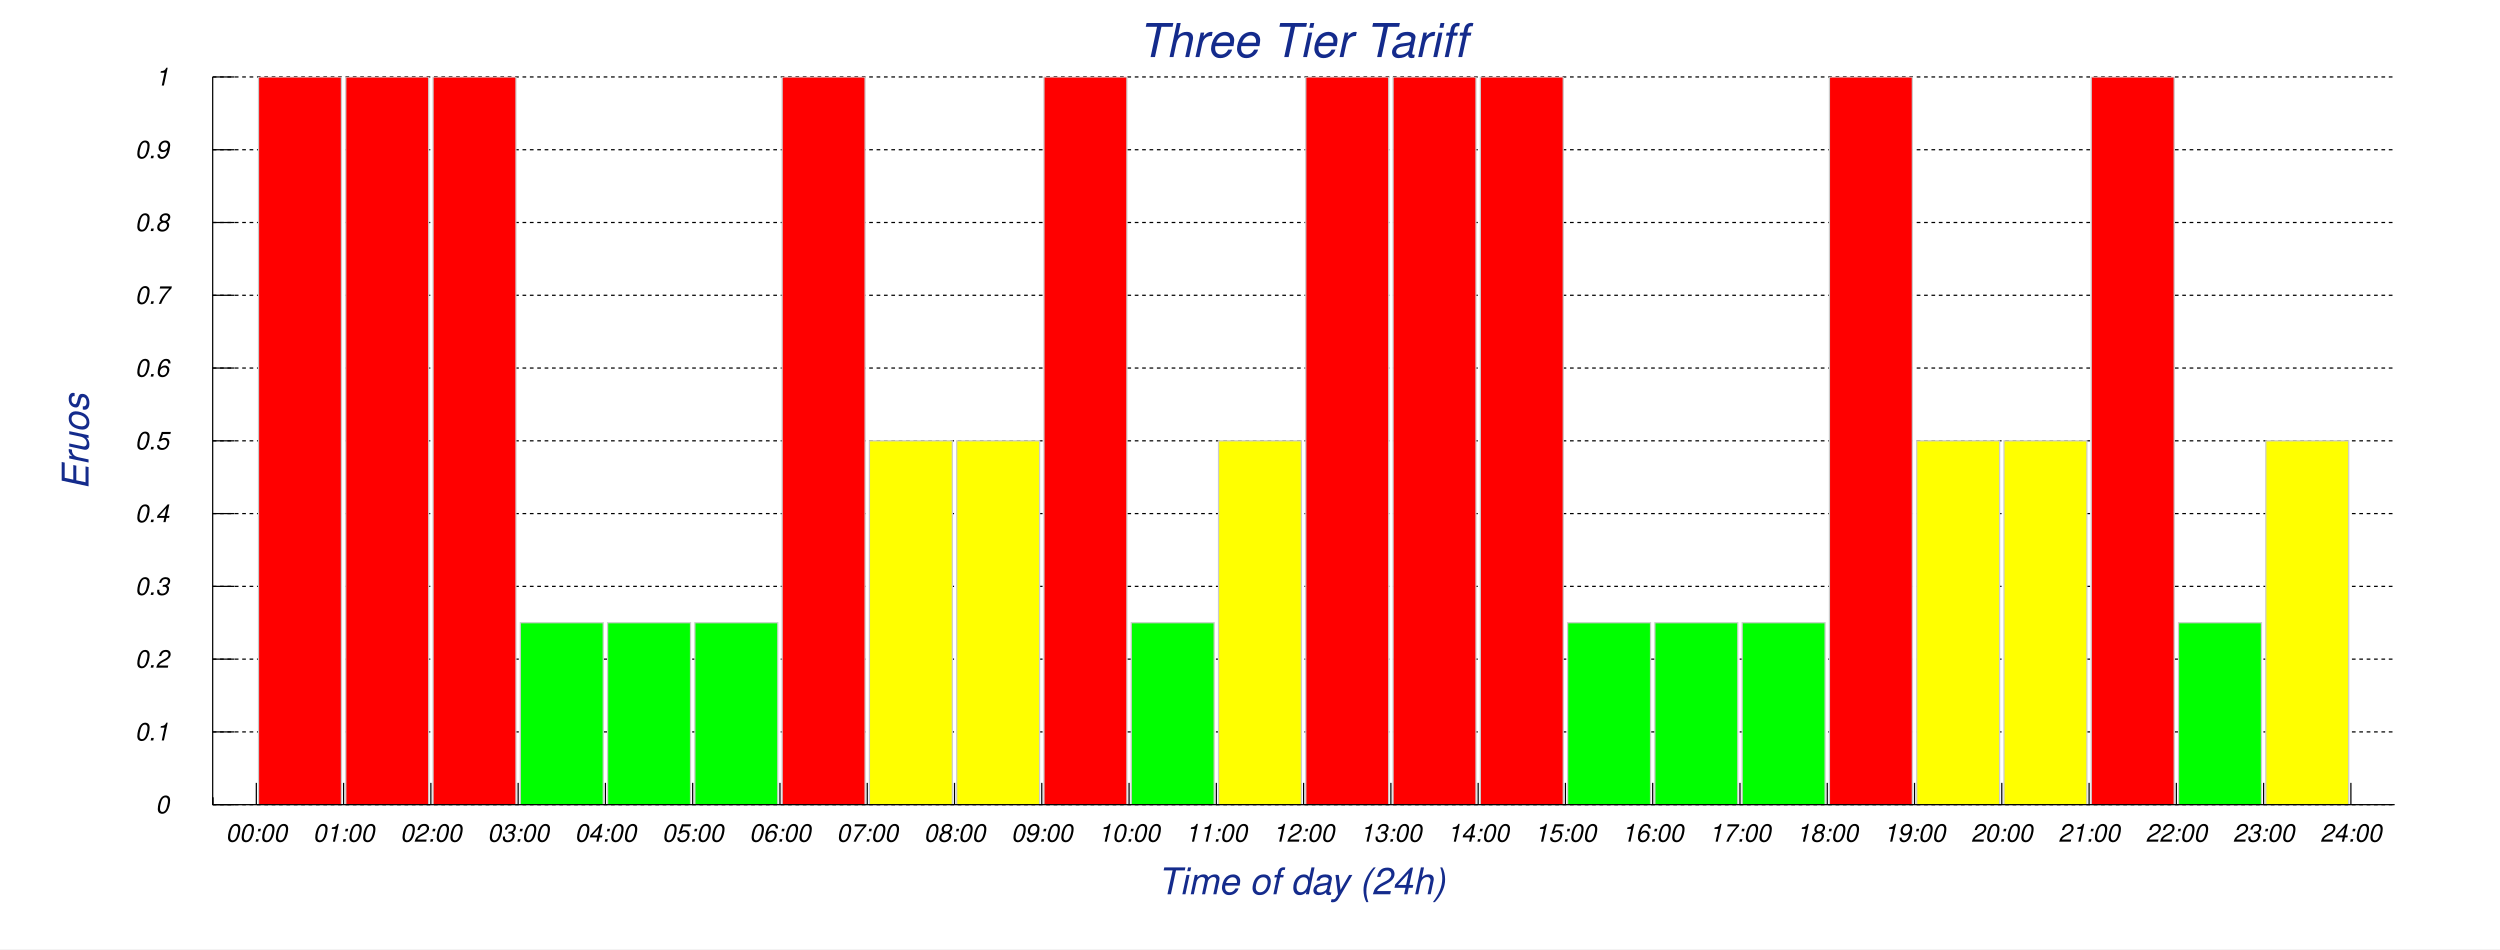
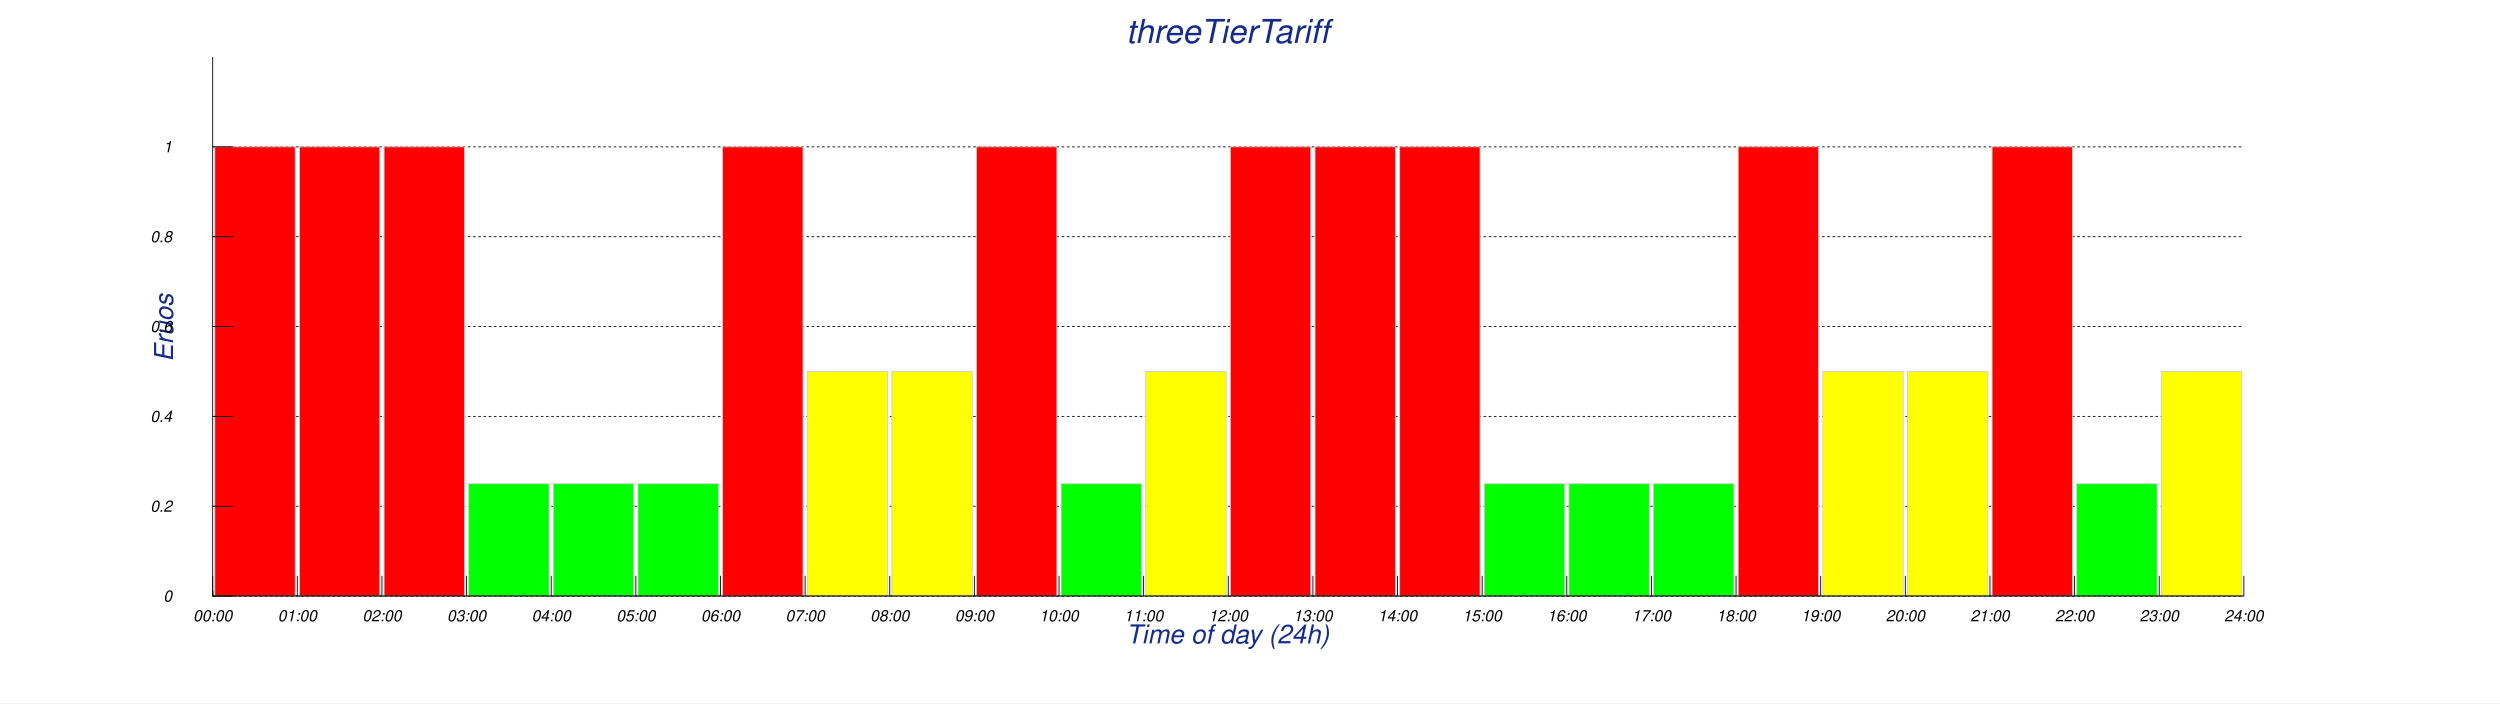
- <svg xmlns="http://www.w3.org/2000/svg" preserveAspectRatio="xMinYMin meet" width="100%" height="100%" viewBox="0 0 1355.625 514.688" version="1.1">
+ <svg xmlns="http://www.w3.org/2000/svg" preserveAspectRatio="xMinYMin meet" width="100%" height="100%" viewBox="0 0 1920.000 540.000" version="1.1">
  <g id="topgroup">
-     <rect x="0" y="0" width="1355.625" height="514.688" fill="#ffffff" stroke="none" />
+     <rect x="0" y="0" width="1920.000" height="540.000" fill="#ffffff" stroke="none" />
    <g id="ID000000">
      <clipPath id="ID000001">
-         <rect x="115.329" y="41.731" width="1183.108" height="394.605" />
+         <rect x="163.343" y="43.784" width="1559.928" height="414.012" />
      </clipPath>
-       <polygon fill="#ffffff" fill-opacity="1.00" stroke="none" stroke-width="0.5pt" stroke-opacity="1.00" stroke-dasharray="none" points="115.329,436.337 1298.438,436.337 1298.438,41.731 115.329,41.731 " />
-       <polygon fill="#ffffff" fill-opacity="1.00" stroke="none" stroke-width="0.5pt" stroke-opacity="1.00" stroke-dasharray="none" points="115.329,41.731 1298.438,41.731 1298.438,41.731 115.329,41.731 " />
-       <polygon fill="#ffffff" fill-opacity="1.00" stroke="none" stroke-width="0.5pt" stroke-opacity="1.00" stroke-dasharray="none" points="115.329,436.337 115.329,436.337 115.329,41.731 115.329,41.731 " />
-       <polyline fill="none" stroke="#000000" stroke-width="0.5pt" stroke-dasharray="2.0,2.0" points="115.329,436.337 1298.438,436.337 " />
-       <polyline fill="none" stroke="#000000" stroke-width="0.5pt" stroke-dasharray="2.0,2.0" points="115.329,396.876 1298.438,396.876 " />
-       <polyline fill="none" stroke="#000000" stroke-width="0.5pt" stroke-dasharray="2.0,2.0" points="115.329,357.416 1298.438,357.416 " />
-       <polyline fill="none" stroke="#000000" stroke-width="0.5pt" stroke-dasharray="2.0,2.0" points="115.329,317.955 1298.438,317.955 " />
-       <polyline fill="none" stroke="#000000" stroke-width="0.5pt" stroke-dasharray="2.0,2.0" points="115.329,278.495 1298.438,278.495 " />
-       <polyline fill="none" stroke="#000000" stroke-width="0.5pt" stroke-dasharray="2.0,2.0" points="115.329,239.034 1298.438,239.034 " />
-       <polyline fill="none" stroke="#000000" stroke-width="0.5pt" stroke-dasharray="2.0,2.0" points="115.329,199.574 1298.438,199.574 " />
-       <polyline fill="none" stroke="#000000" stroke-width="0.5pt" stroke-dasharray="2.0,2.0" points="115.329,160.113 1298.438,160.113 " />
-       <polyline fill="none" stroke="#000000" stroke-width="0.5pt" stroke-dasharray="2.0,2.0" points="115.329,120.652 1298.438,120.652 " />
-       <polyline fill="none" stroke="#000000" stroke-width="0.5pt" stroke-dasharray="2.0,2.0" points="115.329,81.192 1298.438,81.192 " />
-       <polyline fill="none" stroke="#000000" stroke-width="0.5pt" stroke-dasharray="2.0,2.0" points="115.329,41.731 1298.438,41.731 " />
-       <polyline fill="none" stroke="#000000" stroke-width="0.5pt" stroke-dasharray="2.0,2.0" points="115.329,436.337 115.329,436.337 " />
-       <polyline fill="none" stroke="#000000" stroke-width="0.5pt" stroke-dasharray="2.0,2.0" points="115.329,396.876 115.329,396.876 " />
-       <polyline fill="none" stroke="#000000" stroke-width="0.5pt" stroke-dasharray="2.0,2.0" points="115.329,357.416 115.329,357.416 " />
-       <polyline fill="none" stroke="#000000" stroke-width="0.5pt" stroke-dasharray="2.0,2.0" points="115.329,317.955 115.329,317.955 " />
-       <polyline fill="none" stroke="#000000" stroke-width="0.5pt" stroke-dasharray="2.0,2.0" points="115.329,278.495 115.329,278.495 " />
-       <polyline fill="none" stroke="#000000" stroke-width="0.5pt" stroke-dasharray="2.0,2.0" points="115.329,239.034 115.329,239.034 " />
-       <polyline fill="none" stroke="#000000" stroke-width="0.5pt" stroke-dasharray="2.0,2.0" points="115.329,199.574 115.329,199.574 " />
-       <polyline fill="none" stroke="#000000" stroke-width="0.5pt" stroke-dasharray="2.0,2.0" points="115.329,160.113 115.329,160.113 " />
-       <polyline fill="none" stroke="#000000" stroke-width="0.5pt" stroke-dasharray="2.0,2.0" points="115.329,120.652 115.329,120.652 " />
-       <polyline fill="none" stroke="#000000" stroke-width="0.5pt" stroke-dasharray="2.0,2.0" points="115.329,81.192 115.329,81.192 " />
-       <polyline fill="none" stroke="#000000" stroke-width="0.5pt" stroke-dasharray="2.0,2.0" points="115.329,41.731 115.329,41.731 " />
+       <polygon fill="#ffffff" fill-opacity="1.00" stroke="none" stroke-width="0.5pt" stroke-opacity="1.00" stroke-dasharray="none" points="163.343,457.796 1723.272,457.796 1723.272,43.784 163.343,43.784 " />
+       <polygon fill="#ffffff" fill-opacity="1.00" stroke="none" stroke-width="0.5pt" stroke-opacity="1.00" stroke-dasharray="none" points="163.343,43.784 1723.272,43.784 1723.272,43.784 163.343,43.784 " />
+       <polygon fill="#ffffff" fill-opacity="1.00" stroke="none" stroke-width="0.5pt" stroke-opacity="1.00" stroke-dasharray="none" points="163.343,457.796 163.343,457.796 163.343,43.784 163.343,43.784 " />
+       <polyline fill="none" stroke="#000000" stroke-width="0.5pt" stroke-dasharray="2.0,2.0" points="163.343,457.796 1723.272,457.796 " />
+       <polyline fill="none" stroke="#000000" stroke-width="0.5pt" stroke-dasharray="2.0,2.0" points="163.343,388.794 1723.272,388.794 " />
+       <polyline fill="none" stroke="#000000" stroke-width="0.5pt" stroke-dasharray="2.0,2.0" points="163.343,319.792 1723.272,319.792 " />
+       <polyline fill="none" stroke="#000000" stroke-width="0.5pt" stroke-dasharray="2.0,2.0" points="163.343,250.790 1723.272,250.790 " />
+       <polyline fill="none" stroke="#000000" stroke-width="0.5pt" stroke-dasharray="2.0,2.0" points="163.343,181.788 1723.272,181.788 " />
+       <polyline fill="none" stroke="#000000" stroke-width="0.5pt" stroke-dasharray="2.0,2.0" points="163.343,112.786 1723.272,112.786 " />
+       <polyline fill="none" stroke="#000000" stroke-width="0.5pt" stroke-dasharray="2.0,2.0" points="163.343,457.796 163.343,457.796 " />
+       <polyline fill="none" stroke="#000000" stroke-width="0.5pt" stroke-dasharray="2.0,2.0" points="163.343,388.794 163.343,388.794 " />
+       <polyline fill="none" stroke="#000000" stroke-width="0.5pt" stroke-dasharray="2.0,2.0" points="163.343,319.792 163.343,319.792 " />
+       <polyline fill="none" stroke="#000000" stroke-width="0.5pt" stroke-dasharray="2.0,2.0" points="163.343,250.790 163.343,250.790 " />
+       <polyline fill="none" stroke="#000000" stroke-width="0.5pt" stroke-dasharray="2.0,2.0" points="163.343,181.788 163.343,181.788 " />
+       <polyline fill="none" stroke="#000000" stroke-width="0.5pt" stroke-dasharray="2.0,2.0" points="163.343,112.786 163.343,112.786 " />
      <g>
        <g id="ID000002" clip-path="url(#ID000001)">
          <g id="ID000003" clip-path="url(#ID000001)">
-             <polygon fill="#ff0000" fill-opacity="1.00" stroke="#cccccc" stroke-width="0.5pt" stroke-opacity="1.00" stroke-dasharray="none" points="140.175,436.337 140.175,41.731 185.133,41.731 185.133,436.337 " />
-             <polygon fill="#ff0000" fill-opacity="1.00" stroke="#cccccc" stroke-width="0.5pt" stroke-opacity="1.00" stroke-dasharray="none" points="187.499,436.337 187.499,41.731 232.457,41.731 232.457,436.337 " />
-             <polygon fill="#ff0000" fill-opacity="1.00" stroke="#cccccc" stroke-width="0.5pt" stroke-opacity="1.00" stroke-dasharray="none" points="234.823,436.337 234.823,41.731 279.781,41.731 279.781,436.337 " />
-             <polygon fill="#00ff00" fill-opacity="1.00" stroke="#cccccc" stroke-width="0.5pt" stroke-opacity="1.00" stroke-dasharray="none" points="282.148,436.337 282.148,337.685 327.106,337.685 327.106,436.337 " />
-             <polygon fill="#00ff00" fill-opacity="1.00" stroke="#cccccc" stroke-width="0.5pt" stroke-opacity="1.00" stroke-dasharray="none" points="329.472,436.337 329.472,337.685 374.430,337.685 374.430,436.337 " />
-             <polygon fill="#00ff00" fill-opacity="1.00" stroke="#cccccc" stroke-width="0.5pt" stroke-opacity="1.00" stroke-dasharray="none" points="376.796,436.337 376.796,337.685 421.754,337.685 421.754,436.337 " />
-             <polygon fill="#ff0000" fill-opacity="1.00" stroke="#cccccc" stroke-width="0.5pt" stroke-opacity="1.00" stroke-dasharray="none" points="424.121,436.337 424.121,41.731 469.079,41.731 469.079,436.337 " />
-             <polygon fill="#ffff00" fill-opacity="1.00" stroke="#cccccc" stroke-width="0.5pt" stroke-opacity="1.00" stroke-dasharray="none" points="471.445,436.337 471.445,239.034 516.403,239.034 516.403,436.337 " />
-             <polygon fill="#ffff00" fill-opacity="1.00" stroke="#cccccc" stroke-width="0.5pt" stroke-opacity="1.00" stroke-dasharray="none" points="518.769,436.337 518.769,239.034 563.727,239.034 563.727,436.337 " />
-             <polygon fill="#ff0000" fill-opacity="1.00" stroke="#cccccc" stroke-width="0.5pt" stroke-opacity="1.00" stroke-dasharray="none" points="566.094,436.337 566.094,41.731 611.052,41.731 611.052,436.337 " />
-             <polygon fill="#00ff00" fill-opacity="1.00" stroke="#cccccc" stroke-width="0.5pt" stroke-opacity="1.00" stroke-dasharray="none" points="613.418,436.337 613.418,337.685 658.376,337.685 658.376,436.337 " />
-             <polygon fill="#ffff00" fill-opacity="1.00" stroke="#cccccc" stroke-width="0.5pt" stroke-opacity="1.00" stroke-dasharray="none" points="660.742,436.337 660.742,239.034 705.700,239.034 705.700,436.337 " />
-             <polygon fill="#ff0000" fill-opacity="1.00" stroke="#cccccc" stroke-width="0.5pt" stroke-opacity="1.00" stroke-dasharray="none" points="708.067,436.337 708.067,41.731 753.025,41.731 753.025,436.337 " />
-             <polygon fill="#ff0000" fill-opacity="1.00" stroke="#cccccc" stroke-width="0.5pt" stroke-opacity="1.00" stroke-dasharray="none" points="755.391,436.337 755.391,41.731 800.349,41.731 800.349,436.337 " />
-             <polygon fill="#ff0000" fill-opacity="1.00" stroke="#cccccc" stroke-width="0.5pt" stroke-opacity="1.00" stroke-dasharray="none" points="802.715,436.337 802.715,41.731 847.673,41.731 847.673,436.337 " />
-             <polygon fill="#00ff00" fill-opacity="1.00" stroke="#cccccc" stroke-width="0.5pt" stroke-opacity="1.00" stroke-dasharray="none" points="850.039,436.337 850.039,337.685 894.998,337.685 894.998,436.337 " />
-             <polygon fill="#00ff00" fill-opacity="1.00" stroke="#cccccc" stroke-width="0.5pt" stroke-opacity="1.00" stroke-dasharray="none" points="897.364,436.337 897.364,337.685 942.322,337.685 942.322,436.337 " />
-             <polygon fill="#00ff00" fill-opacity="1.00" stroke="#cccccc" stroke-width="0.5pt" stroke-opacity="1.00" stroke-dasharray="none" points="944.688,436.337 944.688,337.685 989.646,337.685 989.646,436.337 " />
-             <polygon fill="#ff0000" fill-opacity="1.00" stroke="#cccccc" stroke-width="0.5pt" stroke-opacity="1.00" stroke-dasharray="none" points="992.012,436.337 992.012,41.731 1036.971,41.731 1036.971,436.337 " />
-             <polygon fill="#ffff00" fill-opacity="1.00" stroke="#cccccc" stroke-width="0.5pt" stroke-opacity="1.00" stroke-dasharray="none" points="1039.337,436.337 1039.337,239.034 1084.295,239.034 1084.295,436.337 " />
-             <polygon fill="#ffff00" fill-opacity="1.00" stroke="#cccccc" stroke-width="0.5pt" stroke-opacity="1.00" stroke-dasharray="none" points="1086.661,436.337 1086.661,239.034 1131.619,239.034 1131.619,436.337 " />
-             <polygon fill="#ff0000" fill-opacity="1.00" stroke="#cccccc" stroke-width="0.5pt" stroke-opacity="1.00" stroke-dasharray="none" points="1133.985,436.337 1133.985,41.731 1178.944,41.731 1178.944,436.337 " />
-             <polygon fill="#00ff00" fill-opacity="1.00" stroke="#cccccc" stroke-width="0.5pt" stroke-opacity="1.00" stroke-dasharray="none" points="1181.310,436.337 1181.310,337.685 1226.268,337.685 1226.268,436.337 " />
-             <polygon fill="#ffff00" fill-opacity="1.00" stroke="#cccccc" stroke-width="0.5pt" stroke-opacity="1.00" stroke-dasharray="none" points="1228.634,436.337 1228.634,239.034 1273.592,239.034 1273.592,436.337 " />
+             <polygon fill="#ff0000" fill-opacity="1.00" stroke="#cccccc" stroke-width="0.5pt" stroke-opacity="1.00" stroke-dasharray="none" points="164.968,457.796 164.968,112.786 226.715,112.786 226.715,457.796 " />
+             <polygon fill="#ff0000" fill-opacity="1.00" stroke="#cccccc" stroke-width="0.5pt" stroke-opacity="1.00" stroke-dasharray="none" points="229.965,457.796 229.965,112.786 291.712,112.786 291.712,457.796 " />
+             <polygon fill="#ff0000" fill-opacity="1.00" stroke="#cccccc" stroke-width="0.5pt" stroke-opacity="1.00" stroke-dasharray="none" points="294.962,457.796 294.962,112.786 356.709,112.786 356.709,457.796 " />
+             <polygon fill="#00ff00" fill-opacity="1.00" stroke="#cccccc" stroke-width="0.5pt" stroke-opacity="1.00" stroke-dasharray="none" points="359.959,457.796 359.959,371.543 421.706,371.543 421.706,457.796 " />
+             <polygon fill="#00ff00" fill-opacity="1.00" stroke="#cccccc" stroke-width="0.5pt" stroke-opacity="1.00" stroke-dasharray="none" points="424.956,457.796 424.956,371.543 486.703,371.543 486.703,457.796 " />
+             <polygon fill="#00ff00" fill-opacity="1.00" stroke="#cccccc" stroke-width="0.5pt" stroke-opacity="1.00" stroke-dasharray="none" points="489.953,457.796 489.953,371.543 551.700,371.543 551.700,457.796 " />
+             <polygon fill="#ff0000" fill-opacity="1.00" stroke="#cccccc" stroke-width="0.5pt" stroke-opacity="1.00" stroke-dasharray="none" points="554.950,457.796 554.950,112.786 616.697,112.786 616.697,457.796 " />
+             <polygon fill="#ffff00" fill-opacity="1.00" stroke="#cccccc" stroke-width="0.5pt" stroke-opacity="1.00" stroke-dasharray="none" points="619.947,457.796 619.947,285.291 681.694,285.291 681.694,457.796 " />
+             <polygon fill="#ffff00" fill-opacity="1.00" stroke="#cccccc" stroke-width="0.5pt" stroke-opacity="1.00" stroke-dasharray="none" points="684.944,457.796 684.944,285.291 746.691,285.291 746.691,457.796 " />
+             <polygon fill="#ff0000" fill-opacity="1.00" stroke="#cccccc" stroke-width="0.5pt" stroke-opacity="1.00" stroke-dasharray="none" points="749.941,457.796 749.941,112.786 811.689,112.786 811.689,457.796 " />
+             <polygon fill="#00ff00" fill-opacity="1.00" stroke="#cccccc" stroke-width="0.5pt" stroke-opacity="1.00" stroke-dasharray="none" points="814.938,457.796 814.938,371.543 876.686,371.543 876.686,457.796 " />
+             <polygon fill="#ffff00" fill-opacity="1.00" stroke="#cccccc" stroke-width="0.5pt" stroke-opacity="1.00" stroke-dasharray="none" points="879.935,457.796 879.935,285.291 941.683,285.291 941.683,457.796 " />
+             <polygon fill="#ff0000" fill-opacity="1.00" stroke="#cccccc" stroke-width="0.5pt" stroke-opacity="1.00" stroke-dasharray="none" points="944.932,457.796 944.932,112.786 1006.680,112.786 1006.680,457.796 " />
+             <polygon fill="#ff0000" fill-opacity="1.00" stroke="#cccccc" stroke-width="0.5pt" stroke-opacity="1.00" stroke-dasharray="none" points="1009.929,457.796 1009.929,112.786 1071.677,112.786 1071.677,457.796 " />
+             <polygon fill="#ff0000" fill-opacity="1.00" stroke="#cccccc" stroke-width="0.5pt" stroke-opacity="1.00" stroke-dasharray="none" points="1074.926,457.796 1074.926,112.786 1136.674,112.786 1136.674,457.796 " />
+             <polygon fill="#00ff00" fill-opacity="1.00" stroke="#cccccc" stroke-width="0.5pt" stroke-opacity="1.00" stroke-dasharray="none" points="1139.923,457.796 1139.923,371.543 1201.671,371.543 1201.671,457.796 " />
+             <polygon fill="#00ff00" fill-opacity="1.00" stroke="#cccccc" stroke-width="0.5pt" stroke-opacity="1.00" stroke-dasharray="none" points="1204.920,457.796 1204.920,371.543 1266.668,371.543 1266.668,457.796 " />
+             <polygon fill="#00ff00" fill-opacity="1.00" stroke="#cccccc" stroke-width="0.5pt" stroke-opacity="1.00" stroke-dasharray="none" points="1269.917,457.796 1269.917,371.543 1331.665,371.543 1331.665,457.796 " />
+             <polygon fill="#ff0000" fill-opacity="1.00" stroke="#cccccc" stroke-width="0.5pt" stroke-opacity="1.00" stroke-dasharray="none" points="1334.914,457.796 1334.914,112.786 1396.662,112.786 1396.662,457.796 " />
+             <polygon fill="#ffff00" fill-opacity="1.00" stroke="#cccccc" stroke-width="0.5pt" stroke-opacity="1.00" stroke-dasharray="none" points="1399.911,457.796 1399.911,285.291 1461.659,285.291 1461.659,457.796 " />
+             <polygon fill="#ffff00" fill-opacity="1.00" stroke="#cccccc" stroke-width="0.5pt" stroke-opacity="1.00" stroke-dasharray="none" points="1464.909,457.796 1464.909,285.291 1526.656,285.291 1526.656,457.796 " />
+             <polygon fill="#ff0000" fill-opacity="1.00" stroke="#cccccc" stroke-width="0.5pt" stroke-opacity="1.00" stroke-dasharray="none" points="1529.906,457.796 1529.906,112.786 1591.653,112.786 1591.653,457.796 " />
+             <polygon fill="#00ff00" fill-opacity="1.00" stroke="#cccccc" stroke-width="0.5pt" stroke-opacity="1.00" stroke-dasharray="none" points="1594.903,457.796 1594.903,371.543 1656.650,371.543 1656.650,457.796 " />
+             <polygon fill="#ffff00" fill-opacity="1.00" stroke="#cccccc" stroke-width="0.5pt" stroke-opacity="1.00" stroke-dasharray="none" points="1659.900,457.796 1659.900,285.291 1721.647,285.291 1721.647,457.796 " />
          </g>
        </g>
        <g id="ID000004" clip-path="url(#ID000001)">
-           <polyline fill="none" stroke="#000000" stroke-width="0.5pt" stroke-dasharray="none" points="115.329,436.337 1298.438,436.337 " />
+           <polyline fill="none" stroke="#000000" stroke-width="0.5pt" stroke-dasharray="none" points="163.343,457.796 1723.272,457.796 " />
          <g>
</g>
        </g>
        <g id="ID000005">
-           <g transform="translate(705.797,484.919)">
+           <g transform="translate(942.839,494.108)">
            <g transform="rotate(-0.0)">
              <text x="0.000" y="0.000" font-family="Helvetica" text-anchor="middle" font-size="15pt" font-style="oblique" fill="#142b8c">Time of day (24h)</text>
            </g>
          </g>
        </g>
        <g id="ID000006">
-           <g transform="translate(48.024,239.469)">
+           <g transform="translate(132.876,251.729)">
            <g transform="rotate(-90.0)">
              <text x="0.000" y="0.000" font-family="Helvetica" text-anchor="middle" font-size="15pt" font-style="oblique" fill="#142b8c">Eruos</text>
            </g>
          </g>
        </g>
        <g id="ID000007">
-           <g transform="translate(706.415,30.937)">
+           <g transform="translate(942.839,32.994)">
            <g transform="rotate(-0.0)">
-               <text x="0.000" y="0.000" font-family="Helvetica" text-anchor="middle" font-size="19pt" font-style="oblique" fill="#142b8c">Three Tier Tariff</text>
+               <text x="0.000" y="0.000" font-family="Helvetica" text-anchor="middle" font-size="19pt" font-style="oblique" fill="#142b8c">threeTierTariff</text>
            </g>
          </g>
        </g>
      </g>
      <g>
-         <polyline fill="none" stroke="#000000" stroke-width="0.5pt" stroke-dasharray="none" points="138.991,436.337 138.991,424.506 " />
-         <polyline fill="none" stroke="#000000" stroke-width="0.5pt" stroke-dasharray="none" points="186.316,436.337 186.316,424.506 " />
-         <polyline fill="none" stroke="#000000" stroke-width="0.5pt" stroke-dasharray="none" points="233.640,436.337 233.640,424.506 " />
-         <polyline fill="none" stroke="#000000" stroke-width="0.5pt" stroke-dasharray="none" points="280.964,436.337 280.964,424.506 " />
-         <polyline fill="none" stroke="#000000" stroke-width="0.5pt" stroke-dasharray="none" points="328.289,436.337 328.289,424.506 " />
-         <polyline fill="none" stroke="#000000" stroke-width="0.5pt" stroke-dasharray="none" points="375.613,436.337 375.613,424.506 " />
-         <polyline fill="none" stroke="#000000" stroke-width="0.5pt" stroke-dasharray="none" points="422.937,436.337 422.937,424.506 " />
-         <polyline fill="none" stroke="#000000" stroke-width="0.5pt" stroke-dasharray="none" points="470.262,436.337 470.262,424.506 " />
-         <polyline fill="none" stroke="#000000" stroke-width="0.5pt" stroke-dasharray="none" points="517.586,436.337 517.586,424.506 " />
-         <polyline fill="none" stroke="#000000" stroke-width="0.5pt" stroke-dasharray="none" points="564.910,436.337 564.910,424.506 " />
-         <polyline fill="none" stroke="#000000" stroke-width="0.5pt" stroke-dasharray="none" points="612.235,436.337 612.235,424.506 " />
-         <polyline fill="none" stroke="#000000" stroke-width="0.5pt" stroke-dasharray="none" points="659.559,436.337 659.559,424.506 " />
-         <polyline fill="none" stroke="#000000" stroke-width="0.5pt" stroke-dasharray="none" points="706.883,436.337 706.883,424.506 " />
-         <polyline fill="none" stroke="#000000" stroke-width="0.5pt" stroke-dasharray="none" points="754.208,436.337 754.208,424.506 " />
-         <polyline fill="none" stroke="#000000" stroke-width="0.5pt" stroke-dasharray="none" points="801.532,436.337 801.532,424.506 " />
-         <polyline fill="none" stroke="#000000" stroke-width="0.5pt" stroke-dasharray="none" points="848.856,436.337 848.856,424.506 " />
-         <polyline fill="none" stroke="#000000" stroke-width="0.5pt" stroke-dasharray="none" points="896.181,436.337 896.181,424.506 " />
-         <polyline fill="none" stroke="#000000" stroke-width="0.5pt" stroke-dasharray="none" points="943.505,436.337 943.505,424.506 " />
-         <polyline fill="none" stroke="#000000" stroke-width="0.5pt" stroke-dasharray="none" points="990.829,436.337 990.829,424.506 " />
-         <polyline fill="none" stroke="#000000" stroke-width="0.5pt" stroke-dasharray="none" points="1038.154,436.337 1038.154,424.506 " />
-         <polyline fill="none" stroke="#000000" stroke-width="0.5pt" stroke-dasharray="none" points="1085.478,436.337 1085.478,424.506 " />
-         <polyline fill="none" stroke="#000000" stroke-width="0.5pt" stroke-dasharray="none" points="1132.802,436.337 1132.802,424.506 " />
-         <polyline fill="none" stroke="#000000" stroke-width="0.5pt" stroke-dasharray="none" points="1180.127,436.337 1180.127,424.506 " />
-         <polyline fill="none" stroke="#000000" stroke-width="0.5pt" stroke-dasharray="none" points="1227.451,436.337 1227.451,424.506 " />
-         <polyline fill="none" stroke="#000000" stroke-width="0.5pt" stroke-dasharray="none" points="1274.775,436.337 1274.775,424.506 " />
-         <polyline fill="none" stroke="#000000" stroke-width="0.5pt" stroke-dasharray="none" points="115.329,436.337 1298.438,436.337 " />
-         <g transform="translate(138.991,456.398)">
-           <g transform="rotate(-0.0)">
-             <text x="0.000" y="0.000" font-family="Helvetica" text-anchor="middle" font-size="10pt" font-style="oblique" fill="#000000">00:00</text>
-           </g>
-         </g>
-         <g transform="translate(186.316,456.398)">
-           <g transform="rotate(-0.0)">
-             <text x="0.000" y="0.000" font-family="Helvetica" text-anchor="middle" font-size="10pt" font-style="oblique" fill="#000000">01:00</text>
-           </g>
-         </g>
-         <g transform="translate(233.640,456.398)">
-           <g transform="rotate(-0.0)">
-             <text x="0.000" y="0.000" font-family="Helvetica" text-anchor="middle" font-size="10pt" font-style="oblique" fill="#000000">02:00</text>
-           </g>
-         </g>
-         <g transform="translate(280.964,456.398)">
-           <g transform="rotate(-0.0)">
-             <text x="0.000" y="0.000" font-family="Helvetica" text-anchor="middle" font-size="10pt" font-style="oblique" fill="#000000">03:00</text>
-           </g>
-         </g>
-         <g transform="translate(328.289,456.398)">
-           <g transform="rotate(-0.0)">
-             <text x="0.000" y="0.000" font-family="Helvetica" text-anchor="middle" font-size="10pt" font-style="oblique" fill="#000000">04:00</text>
-           </g>
-         </g>
-         <g transform="translate(375.613,456.398)">
-           <g transform="rotate(-0.0)">
-             <text x="0.000" y="0.000" font-family="Helvetica" text-anchor="middle" font-size="10pt" font-style="oblique" fill="#000000">05:00</text>
-           </g>
-         </g>
-         <g transform="translate(422.937,456.398)">
-           <g transform="rotate(-0.0)">
-             <text x="0.000" y="0.000" font-family="Helvetica" text-anchor="middle" font-size="10pt" font-style="oblique" fill="#000000">06:00</text>
-           </g>
-         </g>
-         <g transform="translate(470.262,456.398)">
-           <g transform="rotate(-0.0)">
-             <text x="0.000" y="0.000" font-family="Helvetica" text-anchor="middle" font-size="10pt" font-style="oblique" fill="#000000">07:00</text>
-           </g>
-         </g>
-         <g transform="translate(517.586,456.398)">
-           <g transform="rotate(-0.0)">
-             <text x="0.000" y="0.000" font-family="Helvetica" text-anchor="middle" font-size="10pt" font-style="oblique" fill="#000000">08:00</text>
-           </g>
-         </g>
-         <g transform="translate(564.910,456.398)">
-           <g transform="rotate(-0.0)">
-             <text x="0.000" y="0.000" font-family="Helvetica" text-anchor="middle" font-size="10pt" font-style="oblique" fill="#000000">09:00</text>
-           </g>
-         </g>
-         <g transform="translate(612.235,456.398)">
-           <g transform="rotate(-0.0)">
-             <text x="0.000" y="0.000" font-family="Helvetica" text-anchor="middle" font-size="10pt" font-style="oblique" fill="#000000">10:00</text>
-           </g>
-         </g>
-         <g transform="translate(659.559,456.398)">
-           <g transform="rotate(-0.0)">
-             <text x="0.000" y="0.000" font-family="Helvetica" text-anchor="middle" font-size="10pt" font-style="oblique" fill="#000000">11:00</text>
-           </g>
-         </g>
-         <g transform="translate(706.883,456.398)">
-           <g transform="rotate(-0.0)">
-             <text x="0.000" y="0.000" font-family="Helvetica" text-anchor="middle" font-size="10pt" font-style="oblique" fill="#000000">12:00</text>
-           </g>
-         </g>
-         <g transform="translate(754.208,456.398)">
-           <g transform="rotate(-0.0)">
-             <text x="0.000" y="0.000" font-family="Helvetica" text-anchor="middle" font-size="10pt" font-style="oblique" fill="#000000">13:00</text>
-           </g>
-         </g>
-         <g transform="translate(801.532,456.398)">
-           <g transform="rotate(-0.0)">
-             <text x="0.000" y="0.000" font-family="Helvetica" text-anchor="middle" font-size="10pt" font-style="oblique" fill="#000000">14:00</text>
-           </g>
-         </g>
-         <g transform="translate(848.856,456.398)">
-           <g transform="rotate(-0.0)">
-             <text x="0.000" y="0.000" font-family="Helvetica" text-anchor="middle" font-size="10pt" font-style="oblique" fill="#000000">15:00</text>
-           </g>
-         </g>
-         <g transform="translate(896.181,456.398)">
-           <g transform="rotate(-0.0)">
-             <text x="0.000" y="0.000" font-family="Helvetica" text-anchor="middle" font-size="10pt" font-style="oblique" fill="#000000">16:00</text>
-           </g>
-         </g>
-         <g transform="translate(943.505,456.398)">
-           <g transform="rotate(-0.0)">
-             <text x="0.000" y="0.000" font-family="Helvetica" text-anchor="middle" font-size="10pt" font-style="oblique" fill="#000000">17:00</text>
-           </g>
-         </g>
-         <g transform="translate(990.829,456.398)">
-           <g transform="rotate(-0.0)">
-             <text x="0.000" y="0.000" font-family="Helvetica" text-anchor="middle" font-size="10pt" font-style="oblique" fill="#000000">18:00</text>
-           </g>
-         </g>
-         <g transform="translate(1038.154,456.398)">
-           <g transform="rotate(-0.0)">
-             <text x="0.000" y="0.000" font-family="Helvetica" text-anchor="middle" font-size="10pt" font-style="oblique" fill="#000000">19:00</text>
-           </g>
-         </g>
-         <g transform="translate(1085.478,456.398)">
-           <g transform="rotate(-0.0)">
-             <text x="0.000" y="0.000" font-family="Helvetica" text-anchor="middle" font-size="10pt" font-style="oblique" fill="#000000">20:00</text>
-           </g>
-         </g>
-         <g transform="translate(1132.802,456.398)">
-           <g transform="rotate(-0.0)">
-             <text x="0.000" y="0.000" font-family="Helvetica" text-anchor="middle" font-size="10pt" font-style="oblique" fill="#000000">21:00</text>
-           </g>
-         </g>
-         <g transform="translate(1180.127,456.398)">
-           <g transform="rotate(-0.0)">
-             <text x="0.000" y="0.000" font-family="Helvetica" text-anchor="middle" font-size="10pt" font-style="oblique" fill="#000000">22:00</text>
-           </g>
-         </g>
-         <g transform="translate(1227.451,456.398)">
-           <g transform="rotate(-0.0)">
-             <text x="0.000" y="0.000" font-family="Helvetica" text-anchor="middle" font-size="10pt" font-style="oblique" fill="#000000">23:00</text>
-           </g>
-         </g>
-         <g transform="translate(1274.775,456.398)">
-           <g transform="rotate(-0.0)">
-             <text x="0.000" y="0.000" font-family="Helvetica" text-anchor="middle" font-size="10pt" font-style="oblique" fill="#000000">24:00</text>
-           </g>
-         </g>
-         <polyline fill="none" stroke="#000000" stroke-width="0.5pt" stroke-dasharray="none" points="115.329,436.337 127.160,436.337 " />
-         <polyline fill="none" stroke="#000000" stroke-width="0.5pt" stroke-dasharray="none" points="115.329,396.876 127.160,396.876 " />
-         <polyline fill="none" stroke="#000000" stroke-width="0.5pt" stroke-dasharray="none" points="115.329,357.416 127.160,357.416 " />
-         <polyline fill="none" stroke="#000000" stroke-width="0.5pt" stroke-dasharray="none" points="115.329,317.955 127.160,317.955 " />
-         <polyline fill="none" stroke="#000000" stroke-width="0.5pt" stroke-dasharray="none" points="115.329,278.495 127.160,278.495 " />
-         <polyline fill="none" stroke="#000000" stroke-width="0.5pt" stroke-dasharray="none" points="115.329,239.034 127.160,239.034 " />
-         <polyline fill="none" stroke="#000000" stroke-width="0.5pt" stroke-dasharray="none" points="115.329,199.574 127.160,199.574 " />
-         <polyline fill="none" stroke="#000000" stroke-width="0.5pt" stroke-dasharray="none" points="115.329,160.113 127.160,160.113 " />
-         <polyline fill="none" stroke="#000000" stroke-width="0.5pt" stroke-dasharray="none" points="115.329,120.652 127.160,120.652 " />
-         <polyline fill="none" stroke="#000000" stroke-width="0.5pt" stroke-dasharray="none" points="115.329,81.192 127.160,81.192 " />
-         <polyline fill="none" stroke="#000000" stroke-width="0.5pt" stroke-dasharray="none" points="115.329,41.731 127.160,41.731 " />
-         <polyline fill="none" stroke="#000000" stroke-width="0.5pt" stroke-dasharray="none" points="115.329,436.337 115.329,41.731 " />
-         <g transform="translate(91.667,440.977)">
-           <g transform="rotate(-0.0)">
-             <text x="0.000" y="0.000" font-family="Helvetica" text-anchor="end" font-size="10pt" font-style="oblique" fill="#000000">0</text>
-           </g>
-         </g>
-         <g transform="translate(91.667,401.517)">
-           <g transform="rotate(-0.0)">
-             <text x="0.000" y="0.000" font-family="Helvetica" text-anchor="end" font-size="10pt" font-style="oblique" fill="#000000">0.1</text>
-           </g>
-         </g>
-         <g transform="translate(91.667,362.056)">
-           <g transform="rotate(-0.0)">
-             <text x="0.000" y="0.000" font-family="Helvetica" text-anchor="end" font-size="10pt" font-style="oblique" fill="#000000">0.2</text>
-           </g>
-         </g>
-         <g transform="translate(91.667,322.596)">
-           <g transform="rotate(-0.0)">
-             <text x="0.000" y="0.000" font-family="Helvetica" text-anchor="end" font-size="10pt" font-style="oblique" fill="#000000">0.3</text>
-           </g>
-         </g>
-         <g transform="translate(91.667,283.135)">
-           <g transform="rotate(-0.0)">
-             <text x="0.000" y="0.000" font-family="Helvetica" text-anchor="end" font-size="10pt" font-style="oblique" fill="#000000">0.4</text>
-           </g>
-         </g>
-         <g transform="translate(91.667,243.675)">
-           <g transform="rotate(-0.0)">
-             <text x="0.000" y="0.000" font-family="Helvetica" text-anchor="end" font-size="10pt" font-style="oblique" fill="#000000">0.5</text>
-           </g>
-         </g>
-         <g transform="translate(91.667,204.214)">
-           <g transform="rotate(-0.0)">
-             <text x="0.000" y="0.000" font-family="Helvetica" text-anchor="end" font-size="10pt" font-style="oblique" fill="#000000">0.6</text>
-           </g>
-         </g>
-         <g transform="translate(91.667,164.754)">
-           <g transform="rotate(-0.0)">
-             <text x="0.000" y="0.000" font-family="Helvetica" text-anchor="end" font-size="10pt" font-style="oblique" fill="#000000">0.7</text>
-           </g>
-         </g>
-         <g transform="translate(91.667,125.293)">
-           <g transform="rotate(-0.0)">
-             <text x="0.000" y="0.000" font-family="Helvetica" text-anchor="end" font-size="10pt" font-style="oblique" fill="#000000">0.8</text>
-           </g>
-         </g>
-         <g transform="translate(91.667,85.833)">
-           <g transform="rotate(-0.0)">
-             <text x="0.000" y="0.000" font-family="Helvetica" text-anchor="end" font-size="10pt" font-style="oblique" fill="#000000">0.9</text>
-           </g>
-         </g>
-         <g transform="translate(91.667,46.372)">
-           <g transform="rotate(-0.0)">
-             <text x="0.000" y="0.000" font-family="Helvetica" text-anchor="end" font-size="10pt" font-style="oblique" fill="#000000">1</text>
-           </g>
-         </g>
-         <polyline fill="none" stroke="#000000" stroke-width="0.5pt" stroke-dasharray="none" points="115.329,436.337 115.329,432.391 " />
-         <polyline fill="none" stroke="#000000" stroke-width="0.5pt" stroke-dasharray="none" points="115.329,436.337 115.329,432.391 " />
-         <polyline fill="none" stroke="#000000" stroke-width="0.5pt" stroke-dasharray="none" points="115.329,436.337 115.329,432.391 " />
-         <polyline fill="none" stroke="#000000" stroke-width="0.5pt" stroke-dasharray="none" points="115.329,436.337 115.329,436.337 " />
+         <polyline fill="none" stroke="#000000" stroke-width="0.5pt" stroke-dasharray="none" points="163.343,457.796 163.343,442.197 " />
+         <polyline fill="none" stroke="#000000" stroke-width="0.5pt" stroke-dasharray="none" points="228.340,457.796 228.340,442.197 " />
+         <polyline fill="none" stroke="#000000" stroke-width="0.5pt" stroke-dasharray="none" points="293.337,457.796 293.337,442.197 " />
+         <polyline fill="none" stroke="#000000" stroke-width="0.5pt" stroke-dasharray="none" points="358.334,457.796 358.334,442.197 " />
+         <polyline fill="none" stroke="#000000" stroke-width="0.5pt" stroke-dasharray="none" points="423.331,457.796 423.331,442.197 " />
+         <polyline fill="none" stroke="#000000" stroke-width="0.5pt" stroke-dasharray="none" points="488.328,457.796 488.328,442.197 " />
+         <polyline fill="none" stroke="#000000" stroke-width="0.5pt" stroke-dasharray="none" points="553.325,457.796 553.325,442.197 " />
+         <polyline fill="none" stroke="#000000" stroke-width="0.5pt" stroke-dasharray="none" points="618.322,457.796 618.322,442.197 " />
+         <polyline fill="none" stroke="#000000" stroke-width="0.5pt" stroke-dasharray="none" points="683.319,457.796 683.319,442.197 " />
+         <polyline fill="none" stroke="#000000" stroke-width="0.5pt" stroke-dasharray="none" points="748.316,457.796 748.316,442.197 " />
+         <polyline fill="none" stroke="#000000" stroke-width="0.5pt" stroke-dasharray="none" points="813.313,457.796 813.313,442.197 " />
+         <polyline fill="none" stroke="#000000" stroke-width="0.5pt" stroke-dasharray="none" points="878.310,457.796 878.310,442.197 " />
+         <polyline fill="none" stroke="#000000" stroke-width="0.5pt" stroke-dasharray="none" points="943.307,457.796 943.307,442.197 " />
+         <polyline fill="none" stroke="#000000" stroke-width="0.5pt" stroke-dasharray="none" points="1008.304,457.796 1008.304,442.197 " />
+         <polyline fill="none" stroke="#000000" stroke-width="0.5pt" stroke-dasharray="none" points="1073.301,457.796 1073.301,442.197 " />
+         <polyline fill="none" stroke="#000000" stroke-width="0.5pt" stroke-dasharray="none" points="1138.299,457.796 1138.299,442.197 " />
+         <polyline fill="none" stroke="#000000" stroke-width="0.5pt" stroke-dasharray="none" points="1203.296,457.796 1203.296,442.197 " />
+         <polyline fill="none" stroke="#000000" stroke-width="0.5pt" stroke-dasharray="none" points="1268.293,457.796 1268.293,442.197 " />
+         <polyline fill="none" stroke="#000000" stroke-width="0.5pt" stroke-dasharray="none" points="1333.290,457.796 1333.290,442.197 " />
+         <polyline fill="none" stroke="#000000" stroke-width="0.5pt" stroke-dasharray="none" points="1398.287,457.796 1398.287,442.197 " />
+         <polyline fill="none" stroke="#000000" stroke-width="0.5pt" stroke-dasharray="none" points="1463.284,457.796 1463.284,442.197 " />
+         <polyline fill="none" stroke="#000000" stroke-width="0.5pt" stroke-dasharray="none" points="1528.281,457.796 1528.281,442.197 " />
+         <polyline fill="none" stroke="#000000" stroke-width="0.5pt" stroke-dasharray="none" points="1593.278,457.796 1593.278,442.197 " />
+         <polyline fill="none" stroke="#000000" stroke-width="0.5pt" stroke-dasharray="none" points="1658.275,457.796 1658.275,442.197 " />
+         <polyline fill="none" stroke="#000000" stroke-width="0.5pt" stroke-dasharray="none" points="1723.272,457.796 1723.272,442.197 " />
+         <polyline fill="none" stroke="#000000" stroke-width="0.5pt" stroke-dasharray="none" points="163.343,457.796 1723.272,457.796 " />
+         <g transform="translate(163.343,477.139)">
+           <g transform="rotate(-0.0)">
+             <text x="0.000" y="0.000" font-family="Helvetica" text-anchor="middle" font-size="9pt" font-style="oblique" fill="#000000">00:00</text>
+           </g>
+         </g>
+         <g transform="translate(228.340,477.139)">
+           <g transform="rotate(-0.0)">
+             <text x="0.000" y="0.000" font-family="Helvetica" text-anchor="middle" font-size="9pt" font-style="oblique" fill="#000000">01:00</text>
+           </g>
+         </g>
+         <g transform="translate(293.337,477.139)">
+           <g transform="rotate(-0.0)">
+             <text x="0.000" y="0.000" font-family="Helvetica" text-anchor="middle" font-size="9pt" font-style="oblique" fill="#000000">02:00</text>
+           </g>
+         </g>
+         <g transform="translate(358.334,477.139)">
+           <g transform="rotate(-0.0)">
+             <text x="0.000" y="0.000" font-family="Helvetica" text-anchor="middle" font-size="9pt" font-style="oblique" fill="#000000">03:00</text>
+           </g>
+         </g>
+         <g transform="translate(423.331,477.139)">
+           <g transform="rotate(-0.0)">
+             <text x="0.000" y="0.000" font-family="Helvetica" text-anchor="middle" font-size="9pt" font-style="oblique" fill="#000000">04:00</text>
+           </g>
+         </g>
+         <g transform="translate(488.328,477.139)">
+           <g transform="rotate(-0.0)">
+             <text x="0.000" y="0.000" font-family="Helvetica" text-anchor="middle" font-size="9pt" font-style="oblique" fill="#000000">05:00</text>
+           </g>
+         </g>
+         <g transform="translate(553.325,477.139)">
+           <g transform="rotate(-0.0)">
+             <text x="0.000" y="0.000" font-family="Helvetica" text-anchor="middle" font-size="9pt" font-style="oblique" fill="#000000">06:00</text>
+           </g>
+         </g>
+         <g transform="translate(618.322,477.139)">
+           <g transform="rotate(-0.0)">
+             <text x="0.000" y="0.000" font-family="Helvetica" text-anchor="middle" font-size="9pt" font-style="oblique" fill="#000000">07:00</text>
+           </g>
+         </g>
+         <g transform="translate(683.319,477.139)">
+           <g transform="rotate(-0.0)">
+             <text x="0.000" y="0.000" font-family="Helvetica" text-anchor="middle" font-size="9pt" font-style="oblique" fill="#000000">08:00</text>
+           </g>
+         </g>
+         <g transform="translate(748.316,477.139)">
+           <g transform="rotate(-0.0)">
+             <text x="0.000" y="0.000" font-family="Helvetica" text-anchor="middle" font-size="9pt" font-style="oblique" fill="#000000">09:00</text>
+           </g>
+         </g>
+         <g transform="translate(813.313,477.139)">
+           <g transform="rotate(-0.0)">
+             <text x="0.000" y="0.000" font-family="Helvetica" text-anchor="middle" font-size="9pt" font-style="oblique" fill="#000000">10:00</text>
+           </g>
+         </g>
+         <g transform="translate(878.310,477.139)">
+           <g transform="rotate(-0.0)">
+             <text x="0.000" y="0.000" font-family="Helvetica" text-anchor="middle" font-size="9pt" font-style="oblique" fill="#000000">11:00</text>
+           </g>
+         </g>
+         <g transform="translate(943.307,477.139)">
+           <g transform="rotate(-0.0)">
+             <text x="0.000" y="0.000" font-family="Helvetica" text-anchor="middle" font-size="9pt" font-style="oblique" fill="#000000">12:00</text>
+           </g>
+         </g>
+         <g transform="translate(1008.304,477.139)">
+           <g transform="rotate(-0.0)">
+             <text x="0.000" y="0.000" font-family="Helvetica" text-anchor="middle" font-size="9pt" font-style="oblique" fill="#000000">13:00</text>
+           </g>
+         </g>
+         <g transform="translate(1073.301,477.139)">
+           <g transform="rotate(-0.0)">
+             <text x="0.000" y="0.000" font-family="Helvetica" text-anchor="middle" font-size="9pt" font-style="oblique" fill="#000000">14:00</text>
+           </g>
+         </g>
+         <g transform="translate(1138.299,477.139)">
+           <g transform="rotate(-0.0)">
+             <text x="0.000" y="0.000" font-family="Helvetica" text-anchor="middle" font-size="9pt" font-style="oblique" fill="#000000">15:00</text>
+           </g>
+         </g>
+         <g transform="translate(1203.296,477.139)">
+           <g transform="rotate(-0.0)">
+             <text x="0.000" y="0.000" font-family="Helvetica" text-anchor="middle" font-size="9pt" font-style="oblique" fill="#000000">16:00</text>
+           </g>
+         </g>
+         <g transform="translate(1268.293,477.139)">
+           <g transform="rotate(-0.0)">
+             <text x="0.000" y="0.000" font-family="Helvetica" text-anchor="middle" font-size="9pt" font-style="oblique" fill="#000000">17:00</text>
+           </g>
+         </g>
+         <g transform="translate(1333.290,477.139)">
+           <g transform="rotate(-0.0)">
+             <text x="0.000" y="0.000" font-family="Helvetica" text-anchor="middle" font-size="9pt" font-style="oblique" fill="#000000">18:00</text>
+           </g>
+         </g>
+         <g transform="translate(1398.287,477.139)">
+           <g transform="rotate(-0.0)">
+             <text x="0.000" y="0.000" font-family="Helvetica" text-anchor="middle" font-size="9pt" font-style="oblique" fill="#000000">19:00</text>
+           </g>
+         </g>
+         <g transform="translate(1463.284,477.139)">
+           <g transform="rotate(-0.0)">
+             <text x="0.000" y="0.000" font-family="Helvetica" text-anchor="middle" font-size="9pt" font-style="oblique" fill="#000000">20:00</text>
+           </g>
+         </g>
+         <g transform="translate(1528.281,477.139)">
+           <g transform="rotate(-0.0)">
+             <text x="0.000" y="0.000" font-family="Helvetica" text-anchor="middle" font-size="9pt" font-style="oblique" fill="#000000">21:00</text>
+           </g>
+         </g>
+         <g transform="translate(1593.278,477.139)">
+           <g transform="rotate(-0.0)">
+             <text x="0.000" y="0.000" font-family="Helvetica" text-anchor="middle" font-size="9pt" font-style="oblique" fill="#000000">22:00</text>
+           </g>
+         </g>
+         <g transform="translate(1658.275,477.139)">
+           <g transform="rotate(-0.0)">
+             <text x="0.000" y="0.000" font-family="Helvetica" text-anchor="middle" font-size="9pt" font-style="oblique" fill="#000000">23:00</text>
+           </g>
+         </g>
+         <g transform="translate(1723.272,477.139)">
+           <g transform="rotate(-0.0)">
+             <text x="0.000" y="0.000" font-family="Helvetica" text-anchor="middle" font-size="9pt" font-style="oblique" fill="#000000">24:00</text>
+           </g>
+         </g>
+         <polyline fill="none" stroke="#000000" stroke-width="0.5pt" stroke-dasharray="none" points="163.343,457.796 178.943,457.796 " />
+         <polyline fill="none" stroke="#000000" stroke-width="0.5pt" stroke-dasharray="none" points="163.343,388.794 178.943,388.794 " />
+         <polyline fill="none" stroke="#000000" stroke-width="0.5pt" stroke-dasharray="none" points="163.343,319.792 178.943,319.792 " />
+         <polyline fill="none" stroke="#000000" stroke-width="0.5pt" stroke-dasharray="none" points="163.343,250.790 178.943,250.790 " />
+         <polyline fill="none" stroke="#000000" stroke-width="0.5pt" stroke-dasharray="none" points="163.343,181.788 178.943,181.788 " />
+         <polyline fill="none" stroke="#000000" stroke-width="0.5pt" stroke-dasharray="none" points="163.343,112.786 178.943,112.786 " />
+         <polyline fill="none" stroke="#000000" stroke-width="0.5pt" stroke-dasharray="none" points="163.343,457.796 163.343,43.784 " />
+         <g transform="translate(132.145,462.015)">
+           <g transform="rotate(-0.0)">
+             <text x="0.000" y="0.000" font-family="Helvetica" text-anchor="end" font-size="9pt" font-style="oblique" fill="#000000">0</text>
+           </g>
+         </g>
+         <g transform="translate(132.145,393.013)">
+           <g transform="rotate(-0.0)">
+             <text x="0.000" y="0.000" font-family="Helvetica" text-anchor="end" font-size="9pt" font-style="oblique" fill="#000000">0.2</text>
+           </g>
+         </g>
+         <g transform="translate(132.145,324.011)">
+           <g transform="rotate(-0.0)">
+             <text x="0.000" y="0.000" font-family="Helvetica" text-anchor="end" font-size="9pt" font-style="oblique" fill="#000000">0.4</text>
+           </g>
+         </g>
+         <g transform="translate(132.145,255.009)">
+           <g transform="rotate(-0.0)">
+             <text x="0.000" y="0.000" font-family="Helvetica" text-anchor="end" font-size="9pt" font-style="oblique" fill="#000000">0.6</text>
+           </g>
+         </g>
+         <g transform="translate(132.145,186.007)">
+           <g transform="rotate(-0.0)">
+             <text x="0.000" y="0.000" font-family="Helvetica" text-anchor="end" font-size="9pt" font-style="oblique" fill="#000000">0.8</text>
+           </g>
+         </g>
+         <g transform="translate(132.145,117.005)">
+           <g transform="rotate(-0.0)">
+             <text x="0.000" y="0.000" font-family="Helvetica" text-anchor="end" font-size="9pt" font-style="oblique" fill="#000000">1</text>
+           </g>
+         </g>
+         <polyline fill="none" stroke="#000000" stroke-width="0.5pt" stroke-dasharray="none" points="163.343,457.796 163.343,453.656 " />
+         <polyline fill="none" stroke="#000000" stroke-width="0.5pt" stroke-dasharray="none" points="163.343,457.796 163.343,453.656 " />
+         <polyline fill="none" stroke="#000000" stroke-width="0.5pt" stroke-dasharray="none" points="163.343,457.796 163.343,453.656 " />
+         <polyline fill="none" stroke="#000000" stroke-width="0.5pt" stroke-dasharray="none" points="163.343,457.796 163.343,457.796 " />
      </g>
-     </g>
-     <g id="ID000008">
-       <clipPath id="ID000009">
-         <rect x="0.000" y="0.000" width="1355.625" height="514.687" />
-       </clipPath>
-       <g>
-     </g>
    </g>
  </g>
</svg>
